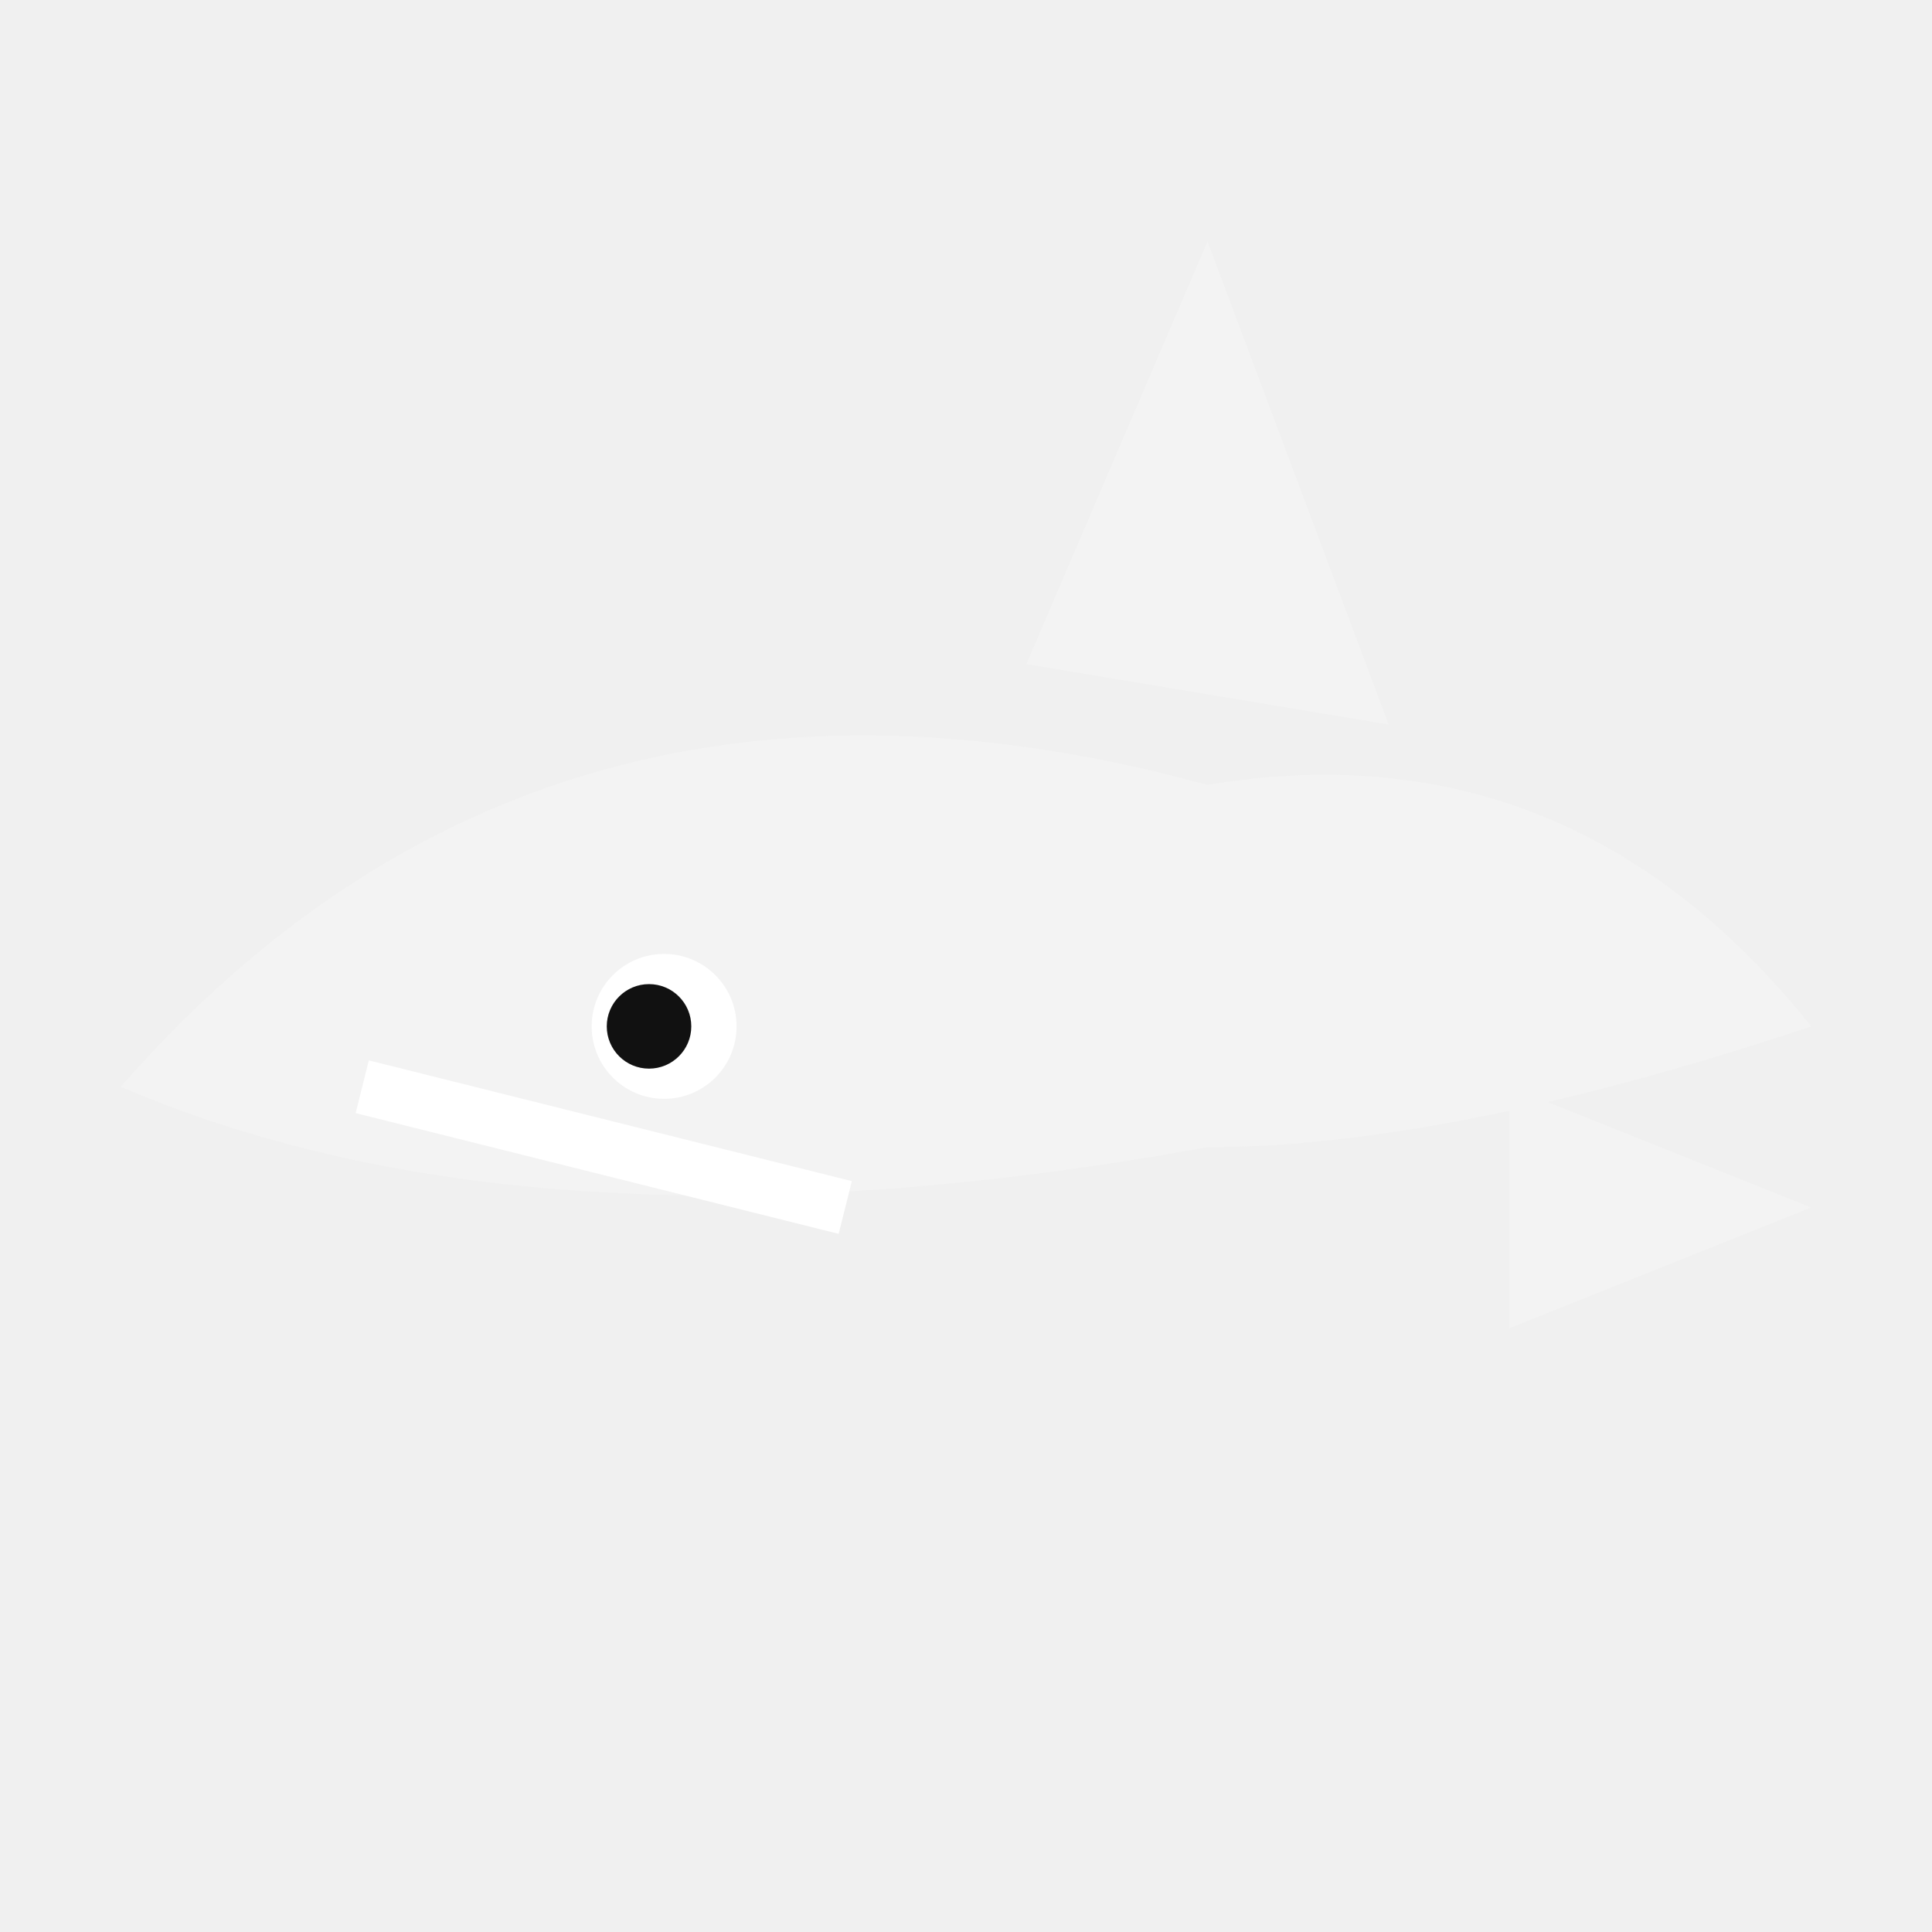
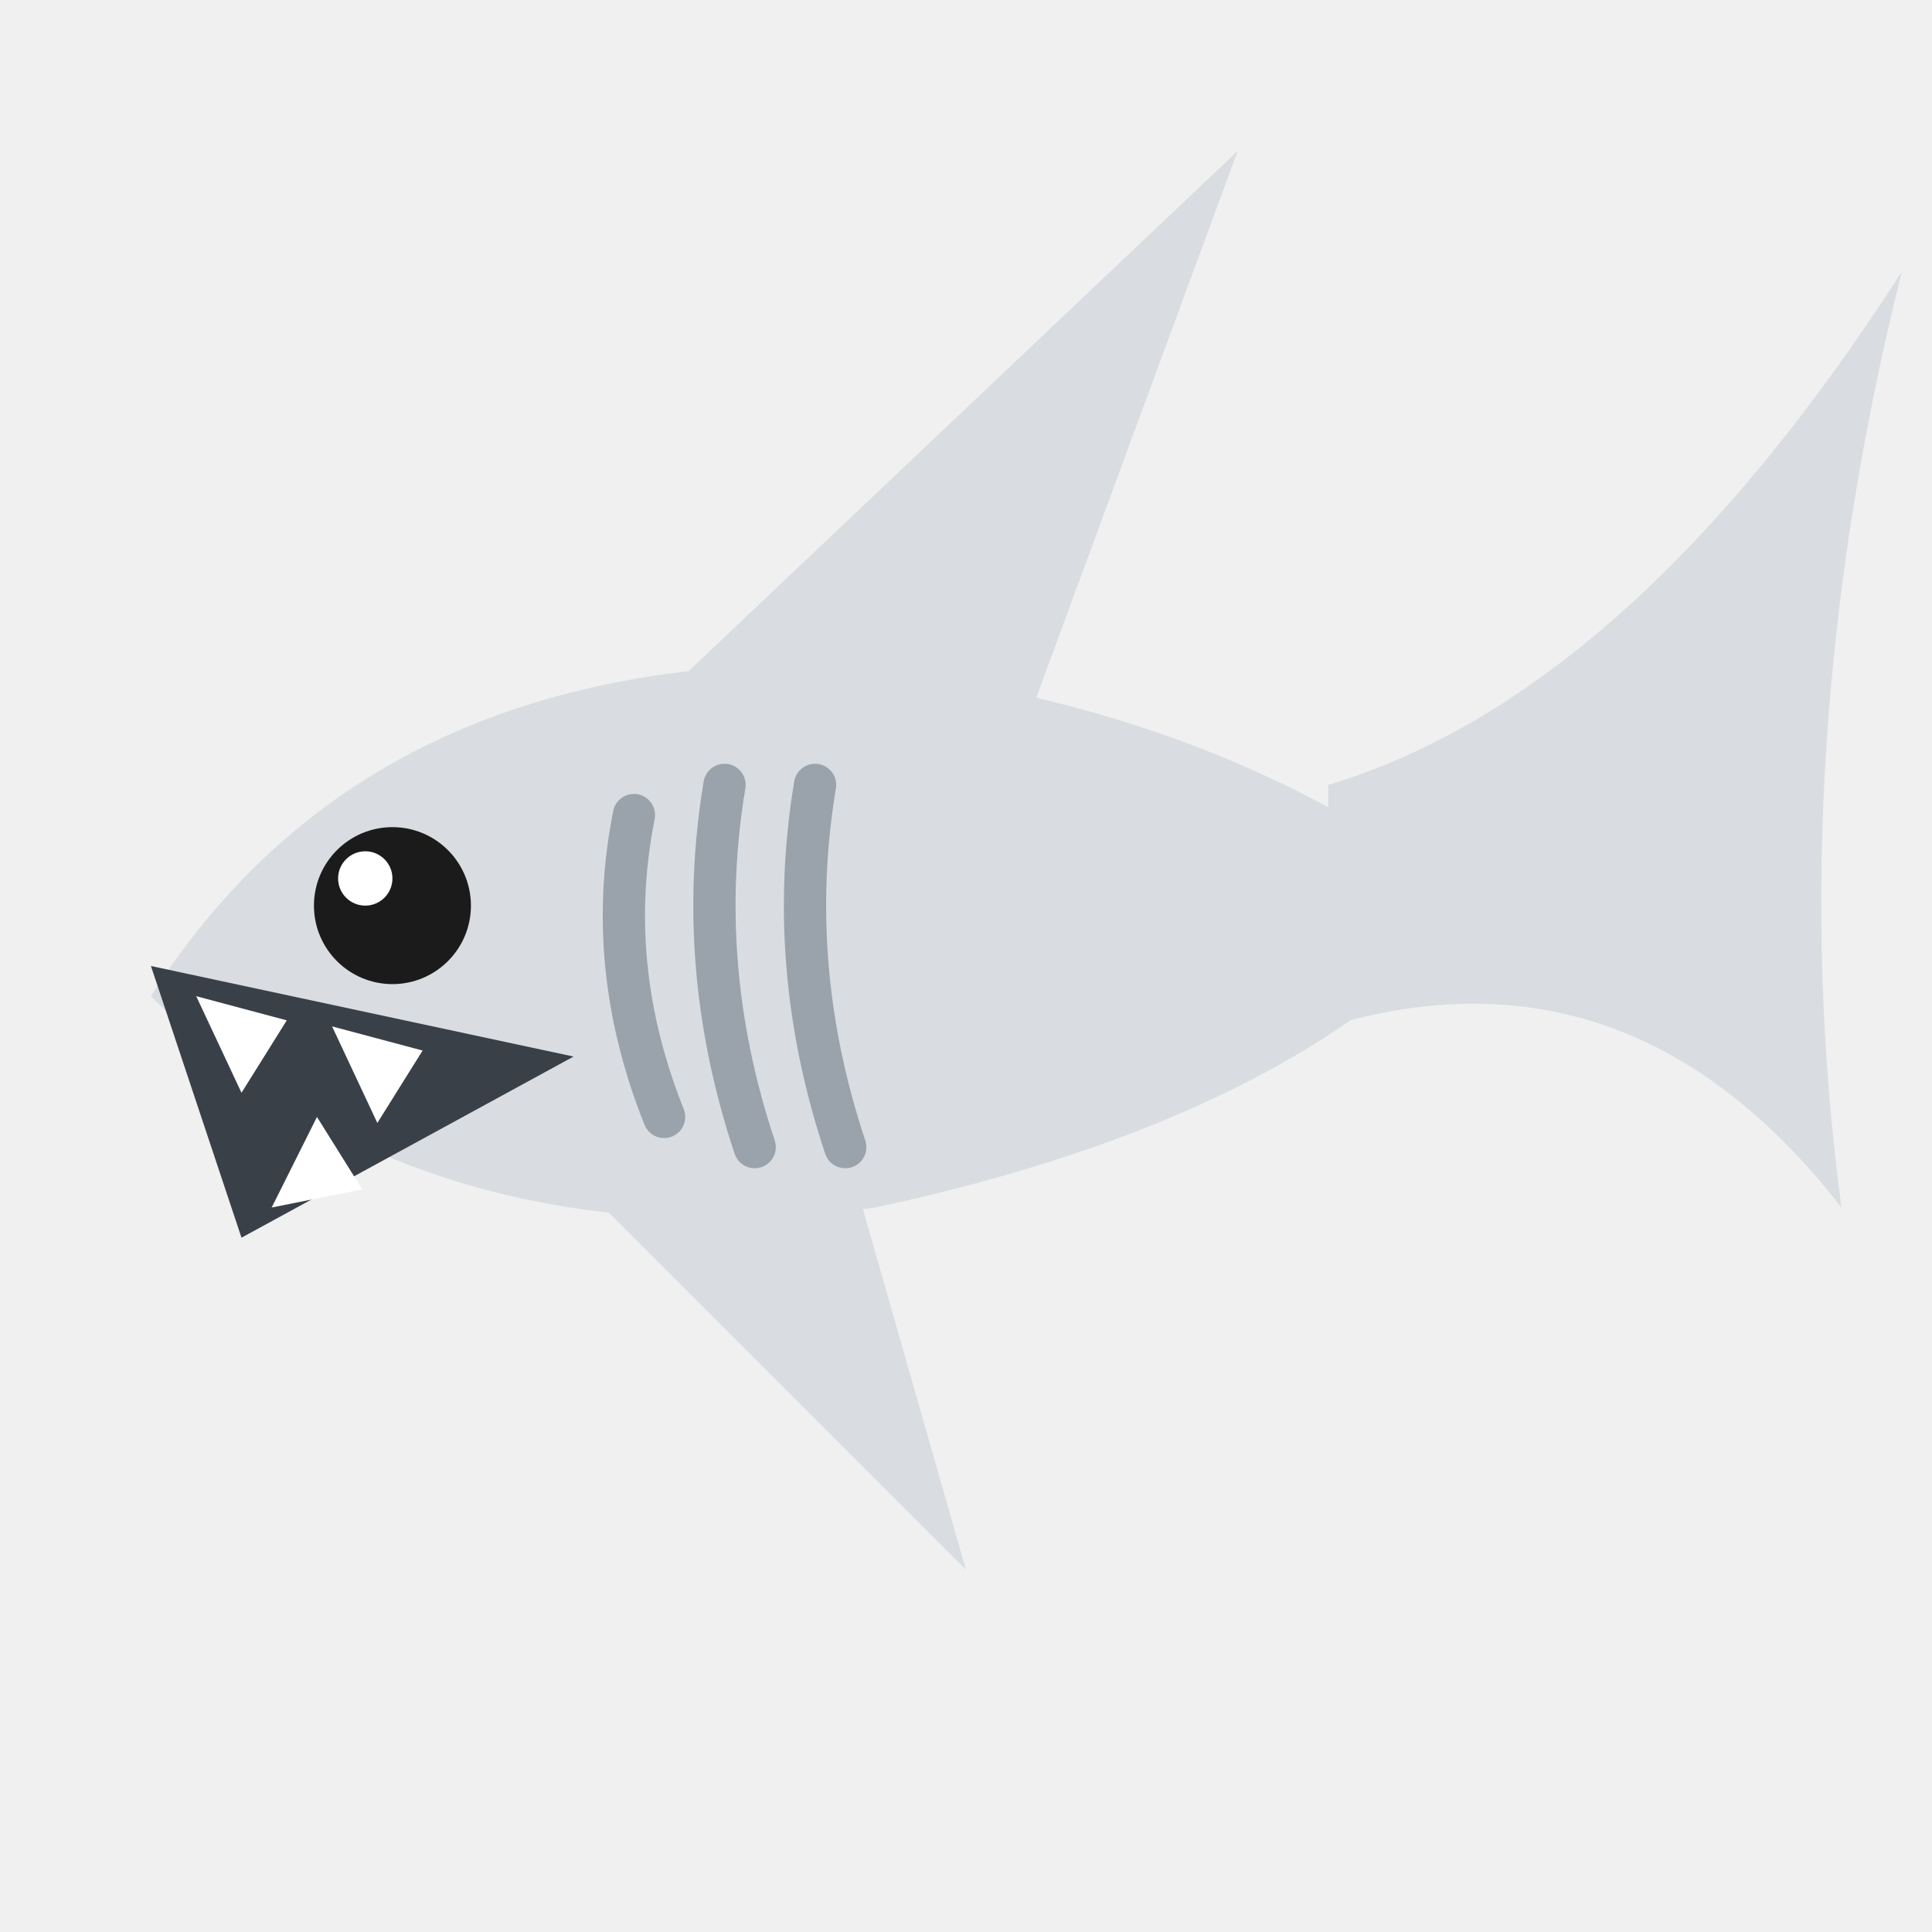
<svg xmlns="http://www.w3.org/2000/svg" viewBox="0 0 64 64" width="64" height="64">
-   <path d="M4 36 q14 -16 36 -10 q12 -2 20 8 q-12 4 -20 4 q-22 4 -36 -2 z" fill="#f3f3f3" />
-   <polygon points="34,22 40,8 46,24" fill="#f3f3f3" />
-   <polygon points="50,36 60,40 50,44" fill="#f3f3f3" />
-   <line x1="12" y1="36" x2="28" y2="40" stroke="#fff" stroke-width="1.8" />
-   <circle cx="22" cy="34" r="2.4" fill="#fff" />
-   <circle cx="21.5" cy="34" r="1.4" fill="#111" />
+   <path d="M44 26 Q 54 23 63 9 Q 59 25 61 40 Q 54 31 44 34 Z" fill="#d9dde1" />
+   <polygon points="22,23 34,24 41,5" fill="#d9dde1" />
+   <polygon points="18,38 28,38 32,52" fill="#d9dde1" />
+   <path d="M5 33 Q 12 22 27 22 Q 40 23 49 30 Q 43 37 29 40 Q 14 42 5 33 Z" fill="#d9dde1" />
+   <g stroke="#9aa3ac" stroke-width="1.4" fill="none" stroke-linecap="round">
+     <path d="M21 27 Q 20 32 22 37" />
+     <path d="M24 26 Q 23 32 25 38" />
+     <path d="M27 26 Q 26 32 28 38" />
+   </g>
+   <polygon points="5,32 19,35 8,41" fill="#3a4047" />
+   <polygon points="6.5,33 9.5,33.8 8,36.2" fill="#fff" />
+   <polygon points="11,34 14,34.8 12.5,37.2" fill="#fff" />
+   <polygon points="9,40 12,39.4 10.5,37" fill="#fff" />
+   <circle cx="13" cy="30" r="2.6" fill="#1b1b1b" />
+   <circle cx="12.1" cy="29.1" r="0.9" fill="#fff" />
</svg>
